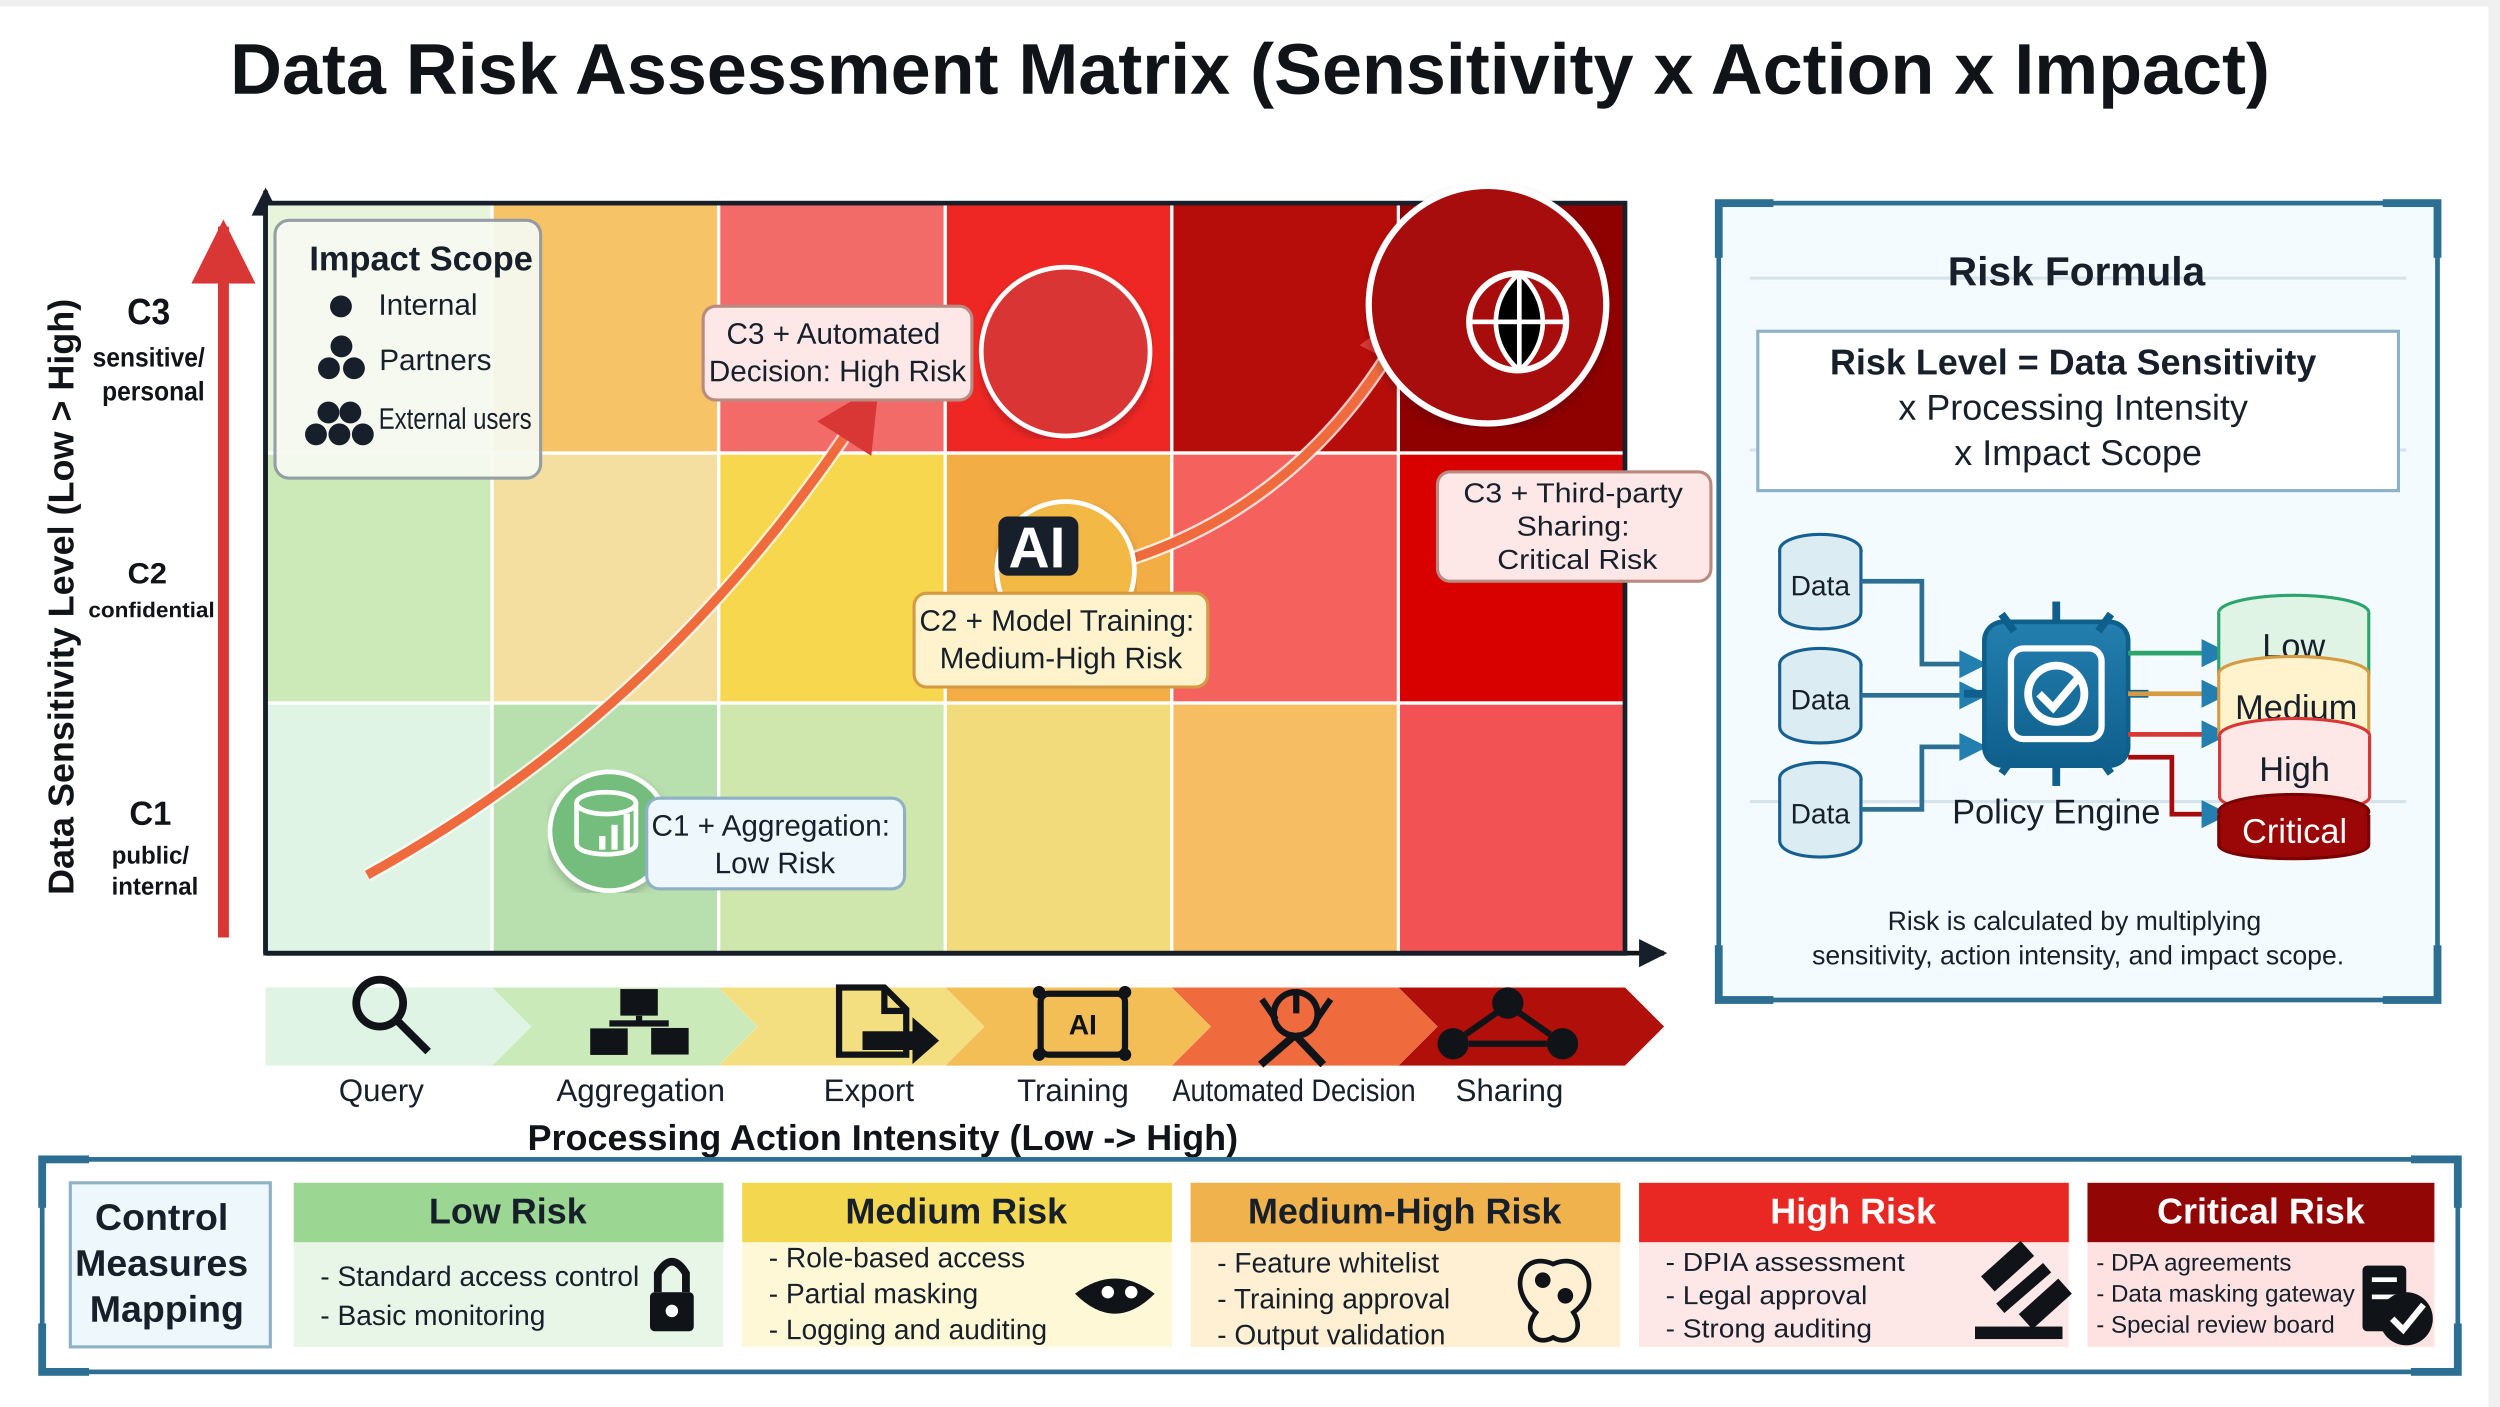
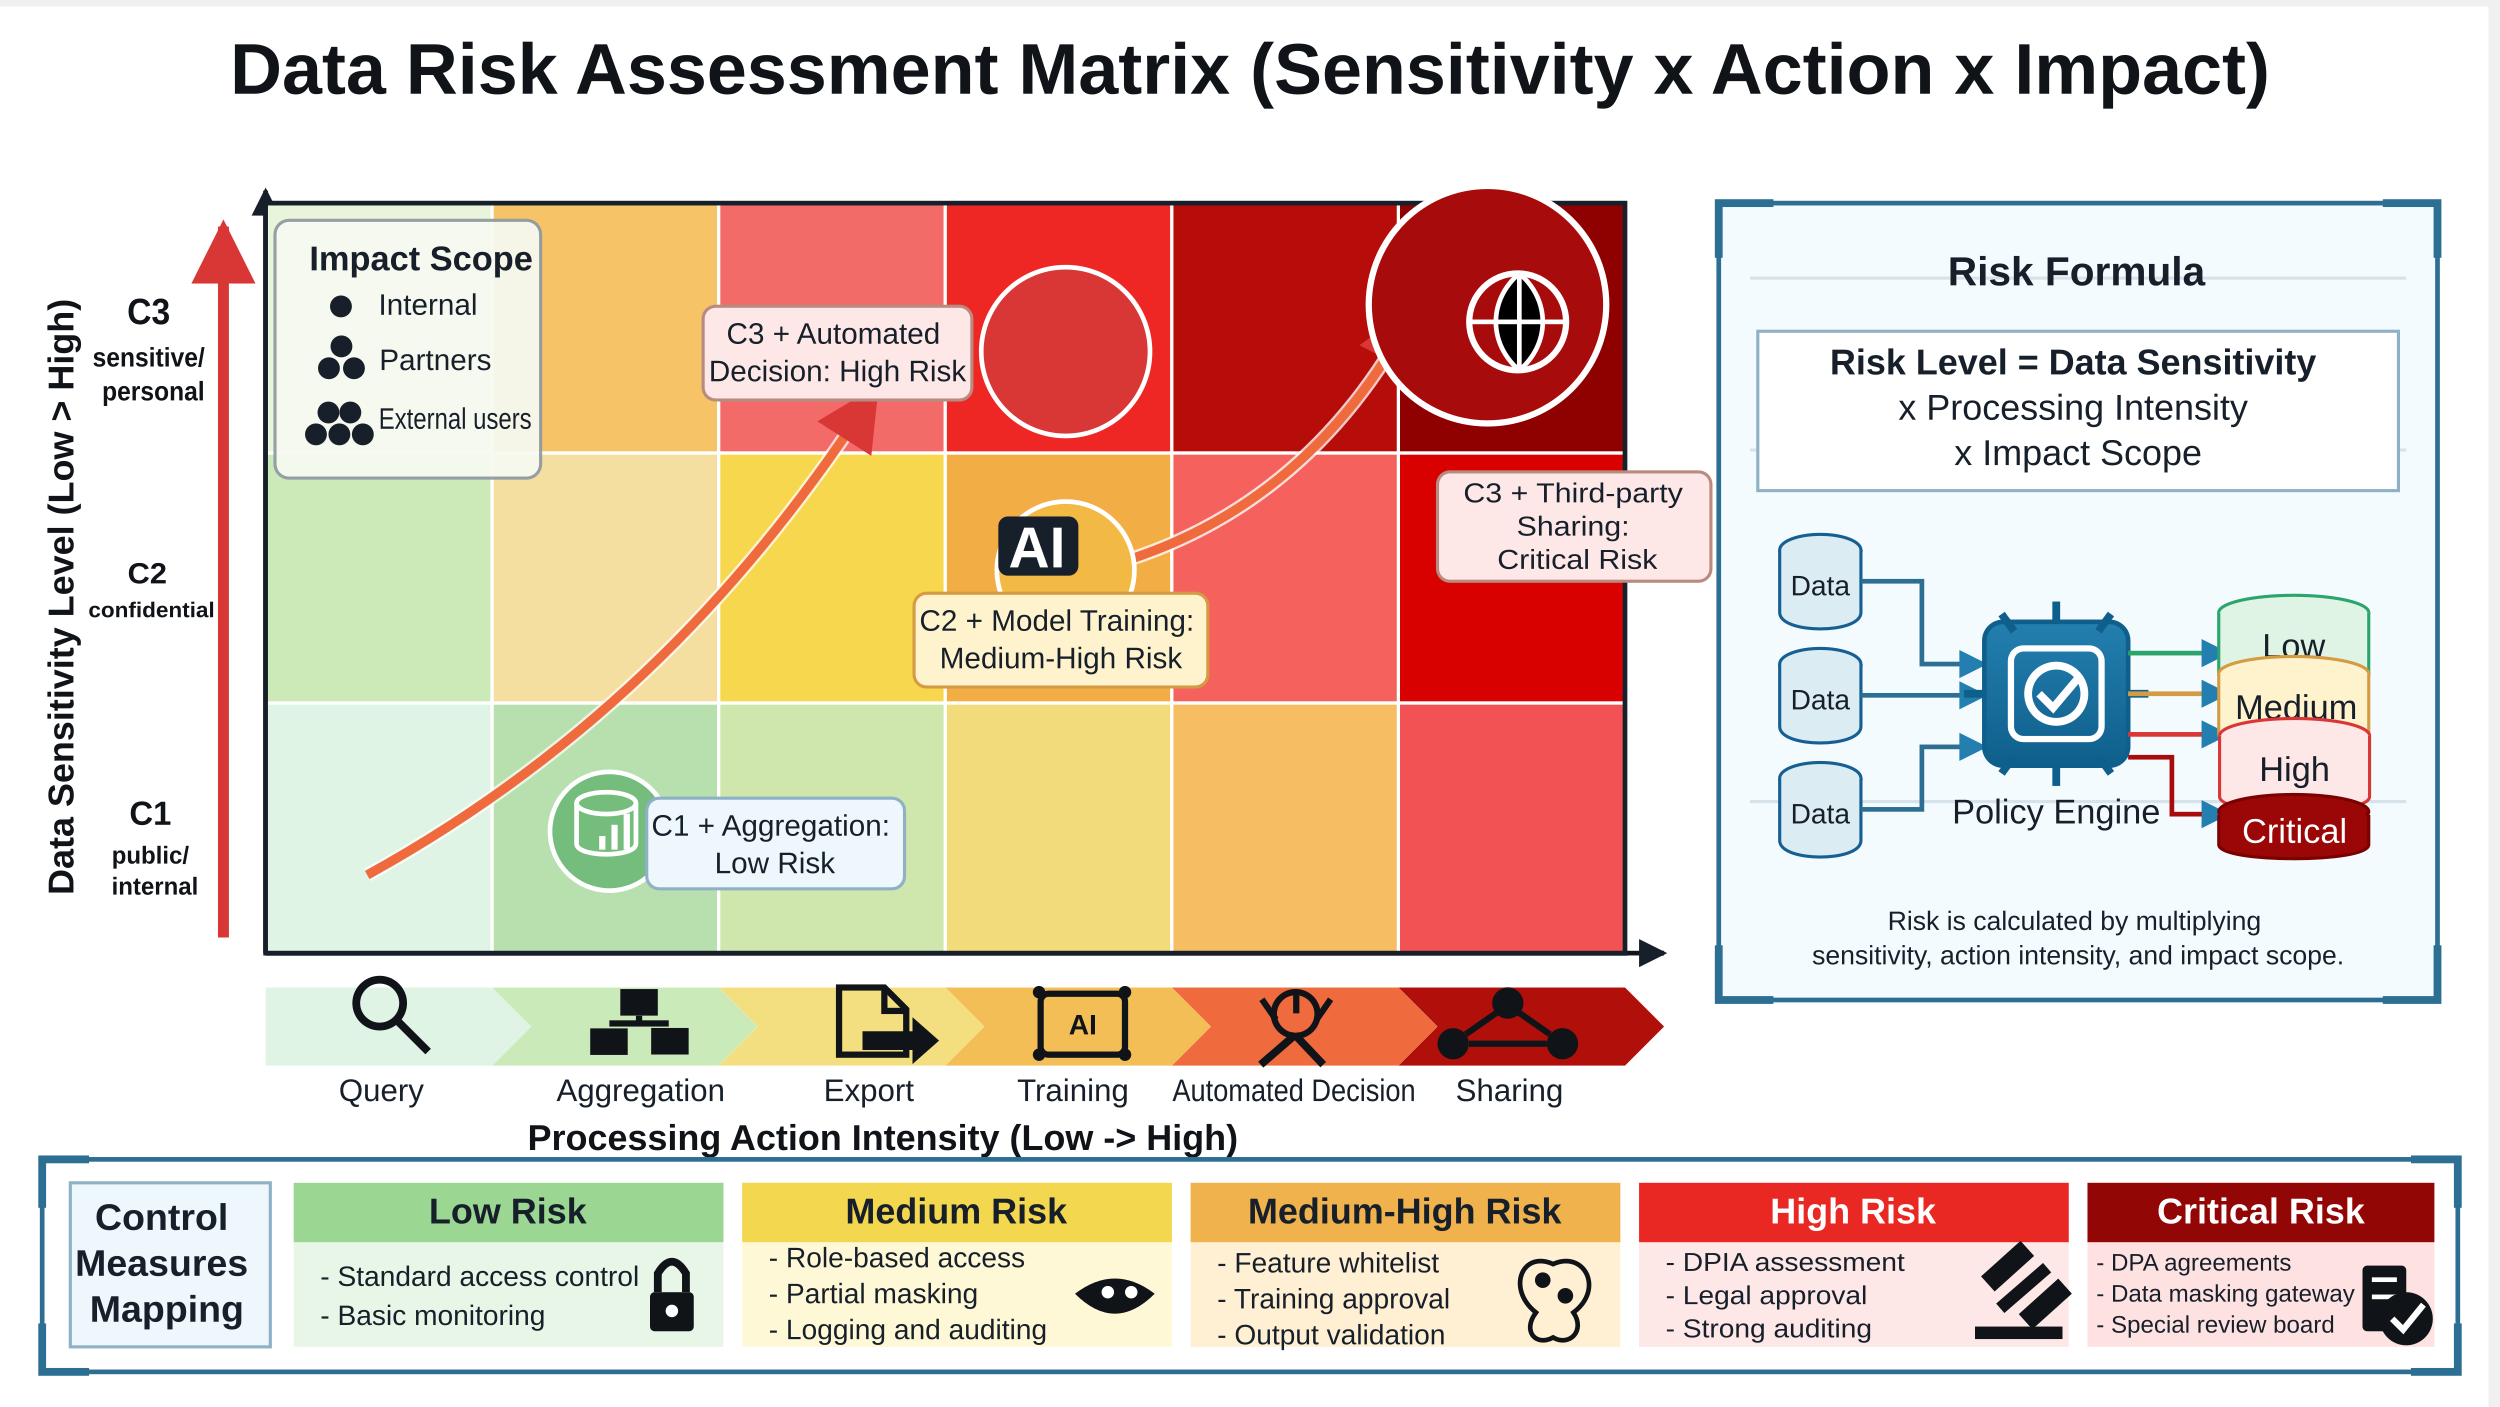
<svg xmlns="http://www.w3.org/2000/svg" width="1600" height="900" viewBox="0 0 1600 900" role="img" aria-labelledby="title desc" version="1.1" id="svg125">
  <defs id="defs8">
    <marker id="arrowBlue" markerWidth="18" markerHeight="18" refX="16" refY="9" orient="auto" markerUnits="userSpaceOnUse" viewBox="0 0 18 18">
      <path d="M0 0 L18 9 L0 18 Z" fill="#237faf" id="path1" />
    </marker>
    <marker id="arrowRed" markerWidth="41" markerHeight="41" refX="16" refY="9" orient="auto" markerUnits="userSpaceOnUse" viewBox="0 0 18 18">
      <path d="M0 0 L18 9 L0 18 Z" fill="#d93636" id="path2" />
    </marker>
    <marker id="arrowGray" markerWidth="18" markerHeight="18" refX="16" refY="9" orient="auto" markerUnits="userSpaceOnUse" viewBox="0 0 18 18">
      <path d="M0 0 L18 9 L0 18 Z" fill="#17202a" id="path3" />
    </marker>
    <linearGradient id="riskRise" x1="0" y1="1" x2="1" y2="0">
      <stop offset="0" stop-color="#79c889" id="stop3" />
      <stop offset="0.38" stop-color="#f6d654" id="stop4" />
      <stop offset="0.68" stop-color="#ef6b3d" id="stop5" />
      <stop offset="1" stop-color="#b10f09" id="stop6" />
    </linearGradient>
    <linearGradient id="engineBlue" x1="0" y1="0" x2="0" y2="1">
      <stop offset="0" stop-color="#237faf" id="stop7" />
      <stop offset="1" stop-color="#0f5f8c" id="stop8" />
    </linearGradient>
-     <filter id="softShadow" x="-0.02" y="-0.02" width="1.039" height="1.039">
-       <feDropShadow dx="0" dy="3" stdDeviation="3" flood-color="#0f172a" flood-opacity="0.22" />
-     </filter>
  </defs>
  <style id="style8">
    .font { font-family: Arial, Helvetica, sans-serif; }
    .title { font-family: Arial, Helvetica, sans-serif; font-size: 46px; font-weight: 700; fill: #101418; }
    .axis { font-family: Arial, Helvetica, sans-serif; font-size: 23px; font-weight: 700; fill: #101418; }
    .label { font-family: Arial, Helvetica, sans-serif; font-size: 22px; font-weight: 700; fill: #17202a; }
    .small { font-family: Arial, Helvetica, sans-serif; font-size: 18px; fill: #17202a; }
    .tiny { font-family: Arial, Helvetica, sans-serif; font-size: 15px; fill: #374151; }
    .white { fill: #ffffff; }
    .muted { fill: #4b5563; }
  </style>
  <rect width="1600" height="900" fill="#ffffff" id="rect8" x="-7.368" y="4.211" />
  <text id="main-title" x="800" y="60" text-anchor="middle" class="title">Data Risk Assessment Matrix (Sensitivity x Action x Impact)</text>
  <g class="font" id="g10">
    <line x1="170" y1="610" x2="1065" y2="610" stroke="#101418" stroke-width="3" marker-end="url(#arrowGray)" id="line8" />
    <line x1="170" y1="610" x2="170" y2="122" stroke="#101418" stroke-width="3" marker-end="url(#arrowGray)" id="line9" />
    <text x="565" y="736" text-anchor="middle" class="axis" id="text9">Processing Action Intensity (Low -&gt; High)</text>
    <text x="47" y="382" text-anchor="middle" class="axis" transform="rotate(-90,47,382)" id="text10">Data Sensitivity Level (Low &gt; High)</text>
    <path d="M143 600 V145" stroke="#d93636" stroke-width="7" marker-end="url(#arrowRed)" id="path10" />
  </g>
  <g class="font" id="g44">
    <rect x="170" y="130" width="145" height="160" fill="#e9f5db" stroke="#ffffff" stroke-width="2" id="rect10" />
    <rect x="315" y="130" width="145" height="160" fill="#f6c366" stroke="#ffffff" stroke-width="2" id="rect11" />
    <rect x="460" y="130" width="145" height="160" fill="#f26b69" stroke="#ffffff" stroke-width="2" id="rect12" />
    <rect x="605" y="130" width="145" height="160" fill="#ef2724" stroke="#ffffff" stroke-width="2" id="rect13" />
    <rect x="750" y="130" width="145" height="160" fill="#b70d0a" stroke="#ffffff" stroke-width="2" id="rect14" />
    <rect x="895" y="130" width="145" height="160" fill="#8f0000" stroke="#ffffff" stroke-width="2" id="rect15" />
    <rect x="170" y="290" width="145" height="160" fill="#cce9b8" stroke="#ffffff" stroke-width="2" id="rect16" />
    <rect x="315" y="290" width="145" height="160" fill="#f4dfa0" stroke="#ffffff" stroke-width="2" id="rect17" />
    <rect x="460" y="290" width="145" height="160" fill="#f6d74e" stroke="#ffffff" stroke-width="2" id="rect18" />
    <rect x="605" y="290" width="145" height="160" fill="#f2ad45" stroke="#ffffff" stroke-width="2" id="rect19" />
    <rect x="750" y="290" width="145" height="160" fill="#f5625d" stroke="#ffffff" stroke-width="2" id="rect20" />
    <rect x="895" y="290" width="145" height="160" fill="#d90000" stroke="#ffffff" stroke-width="2" id="rect21" />
    <rect x="170" y="450" width="145" height="160" fill="#dff4e4" stroke="#ffffff" stroke-width="2" id="rect22" />
    <rect x="315" y="450" width="145" height="160" fill="#b8dfae" stroke="#ffffff" stroke-width="2" id="rect23" />
    <rect x="460" y="450" width="145" height="160" fill="#cfe6ac" stroke="#ffffff" stroke-width="2" id="rect24" />
    <rect x="605" y="450" width="145" height="160" fill="#f1db7a" stroke="#ffffff" stroke-width="2" id="rect25" />
    <rect x="750" y="450" width="145" height="160" fill="#f7bd62" stroke="#ffffff" stroke-width="2" id="rect26" />
    <rect x="895" y="450" width="145" height="160" fill="#f25254" stroke="#ffffff" stroke-width="2" id="rect27" />
    <rect x="170" y="130" width="870" height="480" fill="none" stroke="#17202a" stroke-width="3" id="rect28" />
    <text x="102.483" y="198.663" text-anchor="middle" font-size="22.506px" font-weight="700" fill="#101418" id="text30" transform="scale(0.9576674,1.044204)" style="stroke-width:1">
      <tspan x="102.483" id="tspan28" style="stroke-width:1">C3</tspan>
      <tspan x="102.483" dy="25.969" font-size="16.447px" id="tspan29" style="stroke-width:1.16">sensitive/</tspan>
      <tspan x="102.483" dy="20.775" font-size="16.447px" id="tspan30" style="stroke-width:1.16">personal</tspan>
    </text>
    <text x="94.614" y="382.738" text-anchor="middle" font-size="19.233px" font-weight="700" fill="#101418" id="text32" transform="scale(1.025114,0.9755008)" style="stroke-width:1">
      <tspan x="94.614" id="tspan31" style="stroke-width:1">C2</tspan>
      <tspan x="94.614" dy="22.191" font-size="14.055px" id="tspan32" style="stroke-width:1.223">confidential</tspan>
    </text>
    <text x="100.312" y="521.842" text-anchor="middle" font-size="21.264px" font-weight="700" fill="#101418" id="text35" transform="scale(0.9885434,1.011589)" style="stroke-width:1">
      <tspan x="100.312" id="tspan33" style="stroke-width:1">C1</tspan>
      <tspan x="100.312" dy="24.535" font-size="15.539px" id="tspan34" style="stroke-width:1.321">public/</tspan>
      <tspan x="100.312" dy="19.628" font-size="15.539px" id="tspan35" style="stroke-width:1.321">internal</tspan>
    </text>
    <rect x="176" y="141" width="170" height="165" rx="9" fill="#f7faf0" stroke="#8f9aa3" stroke-width="2" opacity="0.94" id="rect35" />
    <text x="198" y="173" font-size="22" font-weight="700" fill="#17202a" id="text36">Impact Scope</text>
    <circle cx="218.211" cy="196.105" r="7" fill="#17202a" id="circle36" />
    <text x="242.211" y="201.474" font-size="19px" fill="#17202a" id="text37">Internal</text>
    <circle cx="210.526" cy="235.684" r="7" fill="#17202a" id="circle37" />
    <circle cx="226.526" cy="235.684" r="7" fill="#17202a" id="circle38" />
    <circle cx="218.526" cy="221.684" r="7" fill="#17202a" id="circle39" />
    <text x="242.737" y="236.842" font-size="19px" fill="#17202a" id="text39">Partners</text>
    <circle cx="202.211" cy="278" r="7" fill="#17202a" id="circle40" />
    <circle cx="217.211" cy="278" r="7" fill="#17202a" id="circle41" />
    <circle cx="232.211" cy="278" r="7" fill="#17202a" id="circle42" />
    <circle cx="210.211" cy="264" r="7" fill="#17202a" id="circle43" />
    <circle cx="224.211" cy="264" r="7" fill="#17202a" id="circle44" />
    <text x="270.043" y="246.327" font-size="17.055px" fill="#17202a" id="text44" transform="scale(0.8976246,1.114051)" style="stroke-width:1">External users</text>
  </g>
  <g class="font" text-anchor="middle" id="g64">
    <path d="M170 632 H315 L340 657 L315 682 H170 Z" fill="#dff4e4" id="path44" />
    <path d="M315 632 H460 L485 657 L460 682 H315 L340 657 Z" fill="#cbeab9" id="path45" />
    <path d="M460 632 H605 L630 657 L605 682 H460 L485 657 Z" fill="#f4df80" id="path46" />
    <path d="M605 632 H750 L775 657 L750 682 H605 L630 657 Z" fill="#f4be57" id="path47" />
    <path d="M750 632 H895 L920 657 L895 682 H750 L775 657 Z" fill="#ef6b3d" id="path48" />
    <path d="M895 632 H1040 L1065 657 L1040 682 H895 L920 657 Z" fill="#b10f09" id="path49" />
    <circle cx="243" cy="642" r="15" fill="none" stroke="#101418" stroke-width="5" id="circle49" />
    <line x1="255" y1="654" x2="274" y2="673" stroke="#101418" stroke-width="5" id="line49" />
    <text x="244.053" y="704.684" font-size="20px" fill="#17202a" id="text49">Query</text>
    <rect x="377.737" y="658.158" width="24" height="17" fill="#101418" id="rect49" />
    <rect x="416.737" y="657.895" width="24" height="17" fill="#101418" id="rect50" />
    <rect x="397" y="633" width="24" height="17" fill="#101418" id="rect51" />
    <line x1="409" y1="650" x2="409" y2="655" stroke="#101418" stroke-width="4" id="line51" />
    <line x1="390" y1="655" x2="428" y2="655" stroke="#101418" stroke-width="4" id="line52" />
    <text x="410.053" y="704.684" font-size="20px" fill="#17202a" id="text52">Aggregation</text>
    <path d="M537 632 H566 L580 646 V675 H537 Z" fill="none" stroke="#101418" stroke-width="4" id="path52" />
    <path d="M566 632 V647 H580" fill="none" stroke="#101418" stroke-width="4" id="path53" />
    <path d="M552 660 H584 V651 L601 666 L584 681 V672 H552 Z" fill="#101418" id="path54" />
    <text x="556.053" y="704.684" font-size="20px" fill="#17202a" id="text54">Export</text>
    <rect x="666" y="636" width="54" height="39" rx="5" fill="none" stroke="#101418" stroke-width="4" id="rect54" />
    <text x="693" y="662" font-size="18" font-weight="700" fill="#101418" id="text55">AI</text>
    <circle cx="665" cy="635" r="4" fill="#101418" id="circle55" />
    <circle cx="720" cy="635" r="4" fill="#101418" id="circle56" />
    <circle cx="665" cy="675" r="4" fill="#101418" id="circle57" />
    <circle cx="720" cy="675" r="4" fill="#101418" id="circle58" />
    <text x="686.684" y="704.684" font-size="20px" fill="#17202a" id="text58">Training</text>
    <path d="m 828.861,662.375 -22,19 m 22,-19 18,19" stroke="#101418" stroke-width="5" id="path58" />
    <circle cx="829.233" cy="648.932" r="14" fill="none" stroke="#101418" stroke-width="4" id="circle59" />
    <path d="m 816.605,652.54 -9,-13 m 35,13 9,-13 m -22,9 v -14" stroke="#101418" stroke-width="4" id="path59" />
    <text x="888.08" y="657.147" font-size="18.651px" fill="#17202a" id="text59" transform="scale(0.9325414,1.072339)" style="stroke-width:1">Automated Decision</text>
    <circle cx="965" cy="642" r="10" fill="#101418" id="circle60" />
    <circle cx="930" cy="668" r="10" fill="#101418" id="circle61" />
    <circle cx="1000" cy="668" r="10" fill="#101418" id="circle62" />
    <line x1="958" y1="648" x2="938" y2="662" stroke="#101418" stroke-width="4" id="line62" />
    <line x1="972" y1="648" x2="992" y2="662" stroke="#101418" stroke-width="4" id="line63" />
    <line x1="940" y1="668" x2="990" y2="668" stroke="#101418" stroke-width="4" id="line64" />
    <text x="966.053" y="704.684" font-size="20px" fill="#17202a" id="text64">Sharing</text>
  </g>
  <g class="font" id="g81">
    <path d="M235 560 C380 480 482 372 560 250" fill="none" stroke="#ffffff" stroke-width="9" opacity="0.72" id="path64" />
    <path d="M235 560 C380 480 482 372 560 250" fill="none" stroke="#ef6b3d" stroke-width="6" marker-end="url(#arrowRed)" id="path65" />
    <path d="M698 365 C790 343 860 285 905 198" fill="none" stroke="#ffffff" stroke-width="9" opacity="0.78" id="path66" />
    <path d="M698 365 C790 343 860 285 905 198" fill="none" stroke="#ef6b3d" stroke-width="6" marker-end="url(#arrowRed)" id="path67" style="stroke-miterlimit:4.8" />
-     <circle cx="390" cy="532" r="38" fill="#74bd7d" stroke="#ffffff" stroke-width="3" filter="url(#softShadow)" id="circle67" />
+     <circle cx="390" cy="532" r="38" fill="#74bd7d" stroke="#ffffff" stroke-width="3" id="circle67" />
    <ellipse cx="388" cy="514" rx="19" ry="7" fill="none" stroke="#ffffff" stroke-width="3" id="ellipse67" />
    <path d="M369 514 V540 C369 549 407 549 407 540 V514" fill="none" stroke="#ffffff" stroke-width="3" id="path68" />
    <path d="m 393.301,543.767 v -15.893 m -7.829,15.893 v -8.741 m 15.658,8.741 v -23.045" stroke="#ffffff" stroke-width="4" id="path69" />
    <rect x="413.903" y="510.835" width="165" height="58" rx="8" fill="#eef7fc" stroke="#8eb1c6" stroke-width="2" id="rect69" />
    <text x="495.903" y="534.835" text-anchor="middle" font-size="19px" fill="#17202a" id="text70">
      <tspan x="495.903" id="tspan69">C1 + Aggregation:</tspan>
      <tspan x="495.903" dy="24" id="tspan70">Low Risk</tspan>
    </text>
-     <circle cx="682" cy="365" r="44" fill="#f2ba45" stroke="#ffffff" stroke-width="3" filter="url(#softShadow)" id="circle70" />
+     <circle cx="682" cy="365" r="44" fill="#f2ba45" stroke="#ffffff" stroke-width="3" id="circle70" />
    <rect x="638.92" y="330.536" width="51.237" height="37.911" rx="6.148" fill="#17202a" id="rect70" style="stroke-width:1" />
    <text x="668.397" y="360.568" text-anchor="middle" font-size="36.733px" font-weight="700" fill="#ffffff" id="text71" transform="scale(0.9929078,1.007143)" style="stroke-width:1">AI</text>
    <rect x="584.999" y="379.681" width="188" height="60" rx="8" fill="#fff3cd" stroke="#d49b43" stroke-width="2" id="rect72" />
    <text x="678.999" y="403.681" text-anchor="middle" font-size="19px" fill="#17202a" id="text73">
      <tspan x="678.999" id="tspan72">C2 + Model Training:</tspan>
      <tspan x="678.999" dy="24" id="tspan73">Medium-High Risk</tspan>
    </text>
-     <circle cx="682" cy="225" r="54" fill="#d93636" stroke="#ffffff" stroke-width="3" filter="url(#softShadow)" id="circle73" />
+     <circle cx="682" cy="225" r="54" fill="#d93636" stroke="#ffffff" stroke-width="3" id="circle73" />
    <rect x="450" y="196" width="172" height="60" rx="8" fill="#fde7e7" stroke="#b98b80" stroke-width="2" id="rect76" />
    <text x="536" y="220" text-anchor="middle" font-size="19" fill="#17202a" id="text77">
      <tspan x="536" id="tspan76">C3 + Automated</tspan>
      <tspan x="536" dy="24" id="tspan77">Decision: High Risk</tspan>
    </text>
-     <circle cx="952" cy="195" r="76" fill="#a70b0b" stroke="#ffffff" stroke-width="4" filter="url(#softShadow)" id="circle77" />
+     <circle cx="952" cy="195" r="76" fill="#a70b0b" stroke="#ffffff" stroke-width="4" id="circle77" />
    <circle cx="971.316" cy="206" r="31" fill="none" stroke="#ffffff" stroke-width="4" id="circle78" />
    <path d="m 941.368,206 h 62 m -31,-31 c -20,17 -20,45 0,62 m 0,-62 c 20,17 20,45 0,62 m 0,-62 v 62" stroke="#ffffff" stroke-width="3" id="path78" />
    <rect x="920" y="302" width="175" height="70" rx="8" fill="#fde7e7" stroke="#b98b80" stroke-width="2" id="rect79" />
    <text x="960.793" y="337.798" text-anchor="middle" font-size="18.479px" fill="#17202a" id="text81" transform="scale(1.050674,0.9517699)" style="stroke-width:1">
      <tspan x="960.793" id="tspan79" style="stroke-width:1">C3 + Third-party</tspan>
      <tspan x="960.793" dy="22.369" id="tspan80" style="stroke-width:1">Sharing:</tspan>
      <tspan x="960.793" dy="22.369" id="tspan81" style="stroke-width:1">Critical Risk</tspan>
    </text>
  </g>
  <g class="font" id="g100">
    <rect x="1100" y="130" width="460" height="510" fill="#f4fbff" stroke="#2c6f93" stroke-width="3" id="rect81" />
    <path d="M1100 165 V130 H1135 M1525 130 H1560 V165 M1100 605 V640 H1135 M1525 640 H1560 V605" fill="none" stroke="#2c6f93" stroke-width="5" id="path81" />
    <path d="M1120 178 H1540 M1120 288 H1540 M1120 513 H1540" stroke="#d6e3ea" stroke-width="2" id="path82" />
    <text x="1328.947" y="182.632" text-anchor="middle" font-size="26px" font-weight="700" fill="#17202a" id="text82">Risk Formula</text>
    <rect x="1125" y="212" width="410" height="102" fill="#ffffff" stroke="#8eb1c6" stroke-width="2" id="rect82" />
    <text x="1330" y="239.632" text-anchor="middle" font-size="23px" fill="#17202a" id="text84">
      <tspan x="1330" font-weight="700" id="tspan82">Risk Level = Data Sensitivity</tspan>
      <tspan x="1330" dy="29" id="tspan83">x Processing Intensity</tspan>
      <tspan x="1330" dy="29" id="tspan84">x Impact Scope</tspan>
    </text>
    <ellipse cx="1165" cy="352" rx="26" ry="10" fill="#dcecf3" stroke="#155f93" stroke-width="2" id="ellipse84" />
    <path d="M1139 352 V392 C1139 406 1191 406 1191 392 V352" fill="#dcecf3" stroke="#155f93" stroke-width="2" id="path84" />
    <text x="1165" y="381" text-anchor="middle" font-size="18" fill="#17202a" id="text85">Data</text>
    <ellipse cx="1165" cy="425" rx="26" ry="10" fill="#dcecf3" stroke="#155f93" stroke-width="2" id="ellipse85" />
    <path d="M1139 425 V465 C1139 479 1191 479 1191 465 V425" fill="#dcecf3" stroke="#155f93" stroke-width="2" id="path85" />
    <text x="1165" y="454" text-anchor="middle" font-size="18" fill="#17202a" id="text86">Data</text>
    <ellipse cx="1165" cy="498" rx="26" ry="10" fill="#dcecf3" stroke="#155f93" stroke-width="2" id="ellipse86" />
    <path d="M1139 498 V538 C1139 552 1191 552 1191 538 V498" fill="#dcecf3" stroke="#155f93" stroke-width="2" id="path86" />
    <text x="1165" y="527" text-anchor="middle" font-size="18" fill="#17202a" id="text87">Data</text>
    <path d="M1191 372 H1230 V425 H1270" fill="none" stroke="#2c6f93" stroke-width="3" marker-end="url(#arrowBlue)" id="path87" />
    <path d="M1191 445 H1270" fill="none" stroke="#2c6f93" stroke-width="3" marker-end="url(#arrowBlue)" id="path88" />
    <path d="M1191 518 H1230 V478 H1270" fill="none" stroke="#2c6f93" stroke-width="3" marker-end="url(#arrowBlue)" id="path89" />
    <rect x="1270" y="398" width="92" height="92" rx="12" fill="url(#engineBlue)" stroke="#0f5f8c" stroke-width="3" id="rect89" />
    <rect x="1287" y="415" width="58" height="58" rx="8" fill="none" stroke="#ffffff" stroke-width="4" id="rect90" />
    <circle cx="1316" cy="444" r="18" fill="none" stroke="#ffffff" stroke-width="5" id="circle90" />
    <path d="M1305 444 L1314 453 L1330 434" fill="none" stroke="#ffffff" stroke-width="5" id="path90" />
    <path d="M1316 385 V398 M1316 490 V503 M1257 444 H1270 M1362 444 H1375 M1281 393 L1289 404 M1351 393 L1343 404 M1281 495 L1289 484 M1351 495 L1343 484" stroke="#0f5f8c" stroke-width="5" id="path91" />
    <text x="1316" y="527" text-anchor="middle" font-size="22" fill="#17202a" id="text91">Policy Engine</text>
    <path d="M1362 418 H1425" fill="none" stroke="#2ca56d" stroke-width="3" marker-end="url(#arrowBlue)" id="path92" />
    <path d="M1362 444 H1425" fill="none" stroke="#d49b43" stroke-width="3" marker-end="url(#arrowBlue)" id="path93" />
    <path d="M1362 470 H1425" fill="none" stroke="#d93636" stroke-width="3" marker-end="url(#arrowBlue)" id="path94" />
    <path d="m 1362,484.627 h 28 v 36.442 h 35" fill="none" stroke="#a70b0b" stroke-width="3" marker-end="url(#arrowBlue)" id="path95" />
    <ellipse cx="1468" cy="392" rx="48" ry="11" fill="#dff4e4" stroke="#2ca56d" stroke-width="2" id="ellipse95" />
    <path d="M1420 392 V431 C1420 444 1516 444 1516 431 V392" fill="#dff4e4" stroke="#2ca56d" stroke-width="2" id="path96" />
    <text x="1468" y="421" text-anchor="middle" font-size="22" fill="#17202a" id="text96">Low</text>
    <ellipse cx="1468" cy="431.158" rx="48" ry="11" fill="#fff3cd" stroke="#d49b43" stroke-width="2" id="ellipse96" />
    <path d="m 1420,431.158 v 39 c 0,13 96,13 96,0 v -39" fill="#fff3cd" stroke="#d49b43" stroke-width="2" id="path97" />
    <text x="1469.579" y="460.158" text-anchor="middle" font-size="22px" fill="#17202a" id="text97">Medium</text>
    <ellipse cx="1468.526" cy="470.842" rx="48" ry="11" fill="#fde7e7" stroke="#d93636" stroke-width="2" id="ellipse97" />
    <path d="m 1420.526,470.842 v 39 c 0,13 96,13 96,0 v -39" fill="#fde7e7" stroke="#d93636" stroke-width="2" id="path98" />
    <text x="1468.526" y="499.842" text-anchor="middle" font-size="22px" fill="#17202a" id="text98">High</text>
    <ellipse cx="1468" cy="519.474" rx="48" ry="11" fill="#9b0606" stroke="#7b0000" stroke-width="2" id="ellipse98" />
    <path d="m 1420,521.579 v 19 c 0,12 96,12 96,0 v -19" fill="#9b0606" stroke="#7b0000" stroke-width="2" id="path99" />
    <text x="1468.526" y="539.421" text-anchor="middle" font-size="22px" fill="#ffffff" id="text99">Critical</text>
    <text x="1330" y="595.158" text-anchor="middle" font-size="17px" fill="#17202a" id="text100">
      <tspan x="1330" id="tspan99">Risk is calculated by multiplying</tspan>
      <tspan x="1330" dy="22" id="tspan100">sensitivity, action intensity, and impact scope.</tspan>
    </text>
  </g>
  <g class="font" id="g125">
    <rect x="27" y="742" width="1546" height="136" fill="#ffffff" stroke="#2c6f93" stroke-width="3" id="rect100" />
    <path d="M27 773 V742 H57 M1543 742 H1573 V773 M27 847 V878 H57 M1543 878 H1573 V847" fill="none" stroke="#2c6f93" stroke-width="5" id="path100" />
    <rect x="45" y="757" width="128" height="105" fill="#eef7fc" stroke="#8eb1c6" stroke-width="2" id="rect101" />
    <text x="106.08" y="792.318" text-anchor="middle" font-size="23.849px" font-weight="700" fill="#17202a" id="text103" transform="scale(1.006579,0.9934639)" style="stroke-width:1">
      <tspan x="106.08" id="tspan101" style="stroke-width:1">Control</tspan>
      <tspan x="106.08" dy="29.573" id="tspan102" style="stroke-width:1">Measures</tspan>
      <tspan x="106.08" dy="29.573" id="tspan103" style="stroke-width:1">Mapping</tspan>
    </text>
    <rect x="188" y="757" width="275" height="105" fill="#e8f6e8" id="rect103" />
    <rect x="188" y="757" width="275" height="38" fill="#9bd792" id="rect104" />
    <text x="325" y="783" text-anchor="middle" font-size="23" font-weight="700" fill="#17202a" id="text104">Low Risk</text>
    <text x="205" y="823" font-size="18" fill="#17202a" id="text105">
      <tspan x="205" id="tspan104">- Standard access control</tspan>
      <tspan x="205" dy="25" id="tspan105">- Basic monitoring</tspan>
    </text>
    <rect x="416" y="827" width="28" height="25" rx="3" fill="#101418" id="rect105" />
    <path d="M421 827 V815 Q430 800 439 815 V827" fill="none" stroke="#101418" stroke-width="5" id="path105" />
    <circle cx="430" cy="839" r="4" fill="#ffffff" id="circle105" />
    <rect x="475" y="757" width="275" height="105" fill="#fff8d6" id="rect106" />
    <rect x="475" y="757" width="275" height="38" fill="#f3d74e" id="rect107" />
    <text x="612" y="783" text-anchor="middle" font-size="23" font-weight="700" fill="#17202a" id="text107">Medium Risk</text>
    <text x="492" y="811.045" font-size="18px" fill="#17202a" id="text109" style="stroke-width:1">
      <tspan x="492" id="tspan107" style="stroke-width:1">- Role-based access</tspan>
      <tspan x="492" dy="23" id="tspan108" style="stroke-width:1">- Partial masking</tspan>
      <tspan x="492" dy="23" id="tspan109" style="stroke-width:1">- Logging and auditing</tspan>
    </text>
    <path d="M688 828 C705 815 722 815 739 828 C722 845 705 845 688 828 Z" fill="#101418" id="path109" />
    <circle cx="709" cy="827" r="4" fill="#ffffff" id="circle109" />
    <circle cx="724" cy="827" r="4" fill="#ffffff" id="circle110" />
    <rect x="762" y="757" width="275" height="105" fill="#fff0d4" id="rect110" />
    <rect x="762" y="757" width="275" height="38" fill="#efb24d" id="rect111" />
    <text x="899" y="783" text-anchor="middle" font-size="23" font-weight="700" fill="#17202a" id="text111">Medium-High Risk</text>
    <text x="779" y="814.368" font-size="18px" fill="#17202a" id="text113" style="stroke-width:1">
      <tspan x="779" id="tspan111" style="stroke-width:1">- Feature whitelist</tspan>
      <tspan x="779" dy="23" id="tspan112" style="stroke-width:1">- Training approval</tspan>
      <tspan x="779" dy="23" id="tspan113" style="stroke-width:1">- Output validation</tspan>
    </text>
    <path d="M983 840 C964 825 974 800 994 809 C1014 800 1027 825 1007 840 C1015 852 1004 862 994 856 C983 862 974 852 983 840 Z" fill="none" stroke="#101418" stroke-width="3" id="path113" />
    <circle cx="987.368" cy="819.316" r="5" fill="#101418" id="circle113" />
    <circle cx="1001.842" cy="829.316" r="5" fill="#101418" id="circle114" />
    <rect x="1049" y="757" width="275" height="105" fill="#fde7e7" id="rect115" />
    <rect x="1049" y="757" width="275" height="38" fill="#e92823" id="rect116" />
    <text x="1186" y="783" text-anchor="middle" font-size="23" font-weight="700" fill="#ffffff" id="text116">High Risk</text>
    <text x="1024.924" y="845.993" font-size="17.306px" fill="#17202a" id="text118" transform="scale(1.040077,0.9614674)" style="stroke-width:1">
      <tspan x="1024.924" id="tspan116" style="stroke-width:1">- DPIA assessment</tspan>
      <tspan x="1024.924" dy="22.114" id="tspan117" style="stroke-width:1">- Legal approval</tspan>
      <tspan x="1024.924" dy="22.114" id="tspan118" style="stroke-width:1">- Strong auditing</tspan>
    </text>
    <path d="m 1280.158,837.316 30,-26" stroke="#101418" stroke-width="8" id="path118" />
    <rect x="395.599" y="1455.429" width="34" height="13" transform="rotate(-42)" fill="#101418" id="rect118" />
    <rect x="1292" y="828" width="34" height="13" transform="rotate(-42 1309 834.5)" fill="#101418" id="rect119" />
    <rect x="1264" y="849" width="56" height="8" fill="#101418" id="rect120" />
    <rect x="1336" y="757" width="222" height="105" fill="#fee2e2" id="rect121" />
    <rect x="1336" y="757" width="222" height="38" fill="#930606" id="rect122" />
    <text x="1447" y="783" text-anchor="middle" font-size="23" font-weight="700" fill="#ffffff" id="text122">Critical Risk</text>
    <text x="1338.284" y="815.218" font-size="15.386px" fill="#17202a" id="text124" transform="scale(1.002499,0.997507)" style="stroke-width:1">
      <tspan x="1338.284" id="tspan122" style="stroke-width:1">- DPA agreements</tspan>
      <tspan x="1338.284" dy="19.911" id="tspan123" style="stroke-width:1">- Data masking gateway</tspan>
      <tspan x="1338.284" dy="19.911" id="tspan124" style="stroke-width:1">- Special review board</tspan>
    </text>
    <rect x="1512" y="810" width="28" height="42" rx="3" fill="#101418" id="rect124" />
    <line x1="1518" y1="819" x2="1534" y2="819" stroke="#ffffff" stroke-width="3" id="line124" />
    <line x1="1518" y1="830" x2="1534" y2="830" stroke="#ffffff" stroke-width="3" id="line125" />
    <circle cx="1540" cy="844" r="17" fill="#101418" id="circle125" />
    <path d="M1531 844 L1538 851 L1551 835" fill="none" stroke="#ffffff" stroke-width="4" id="path125" />
  </g>
</svg>
